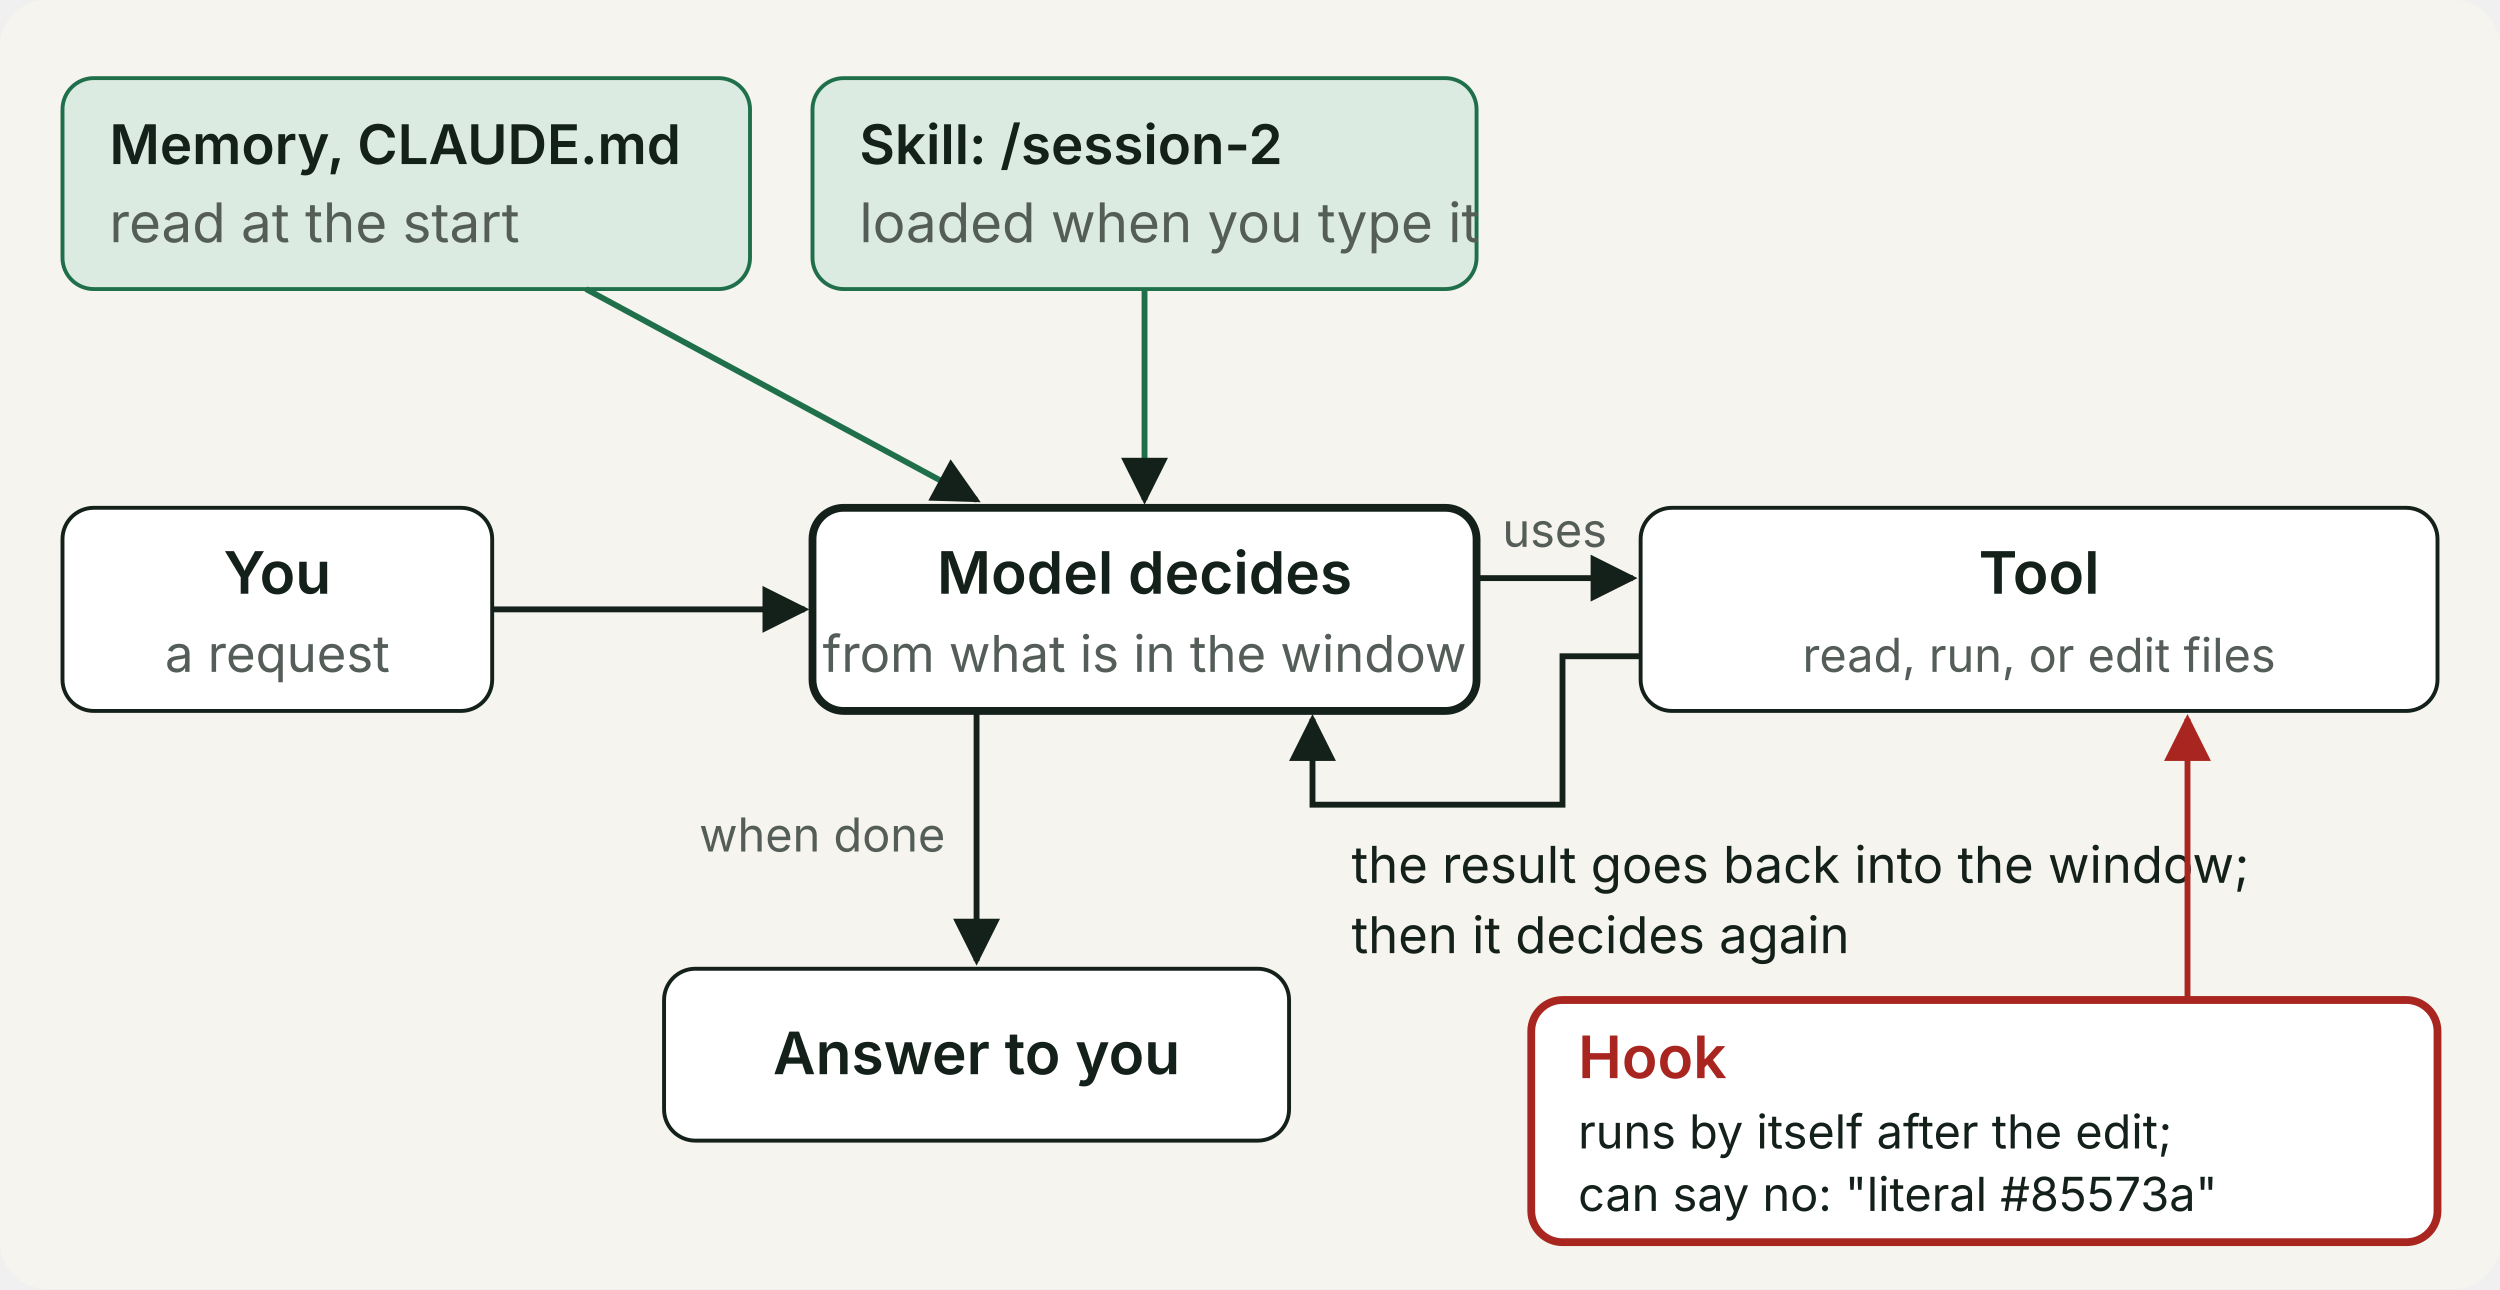
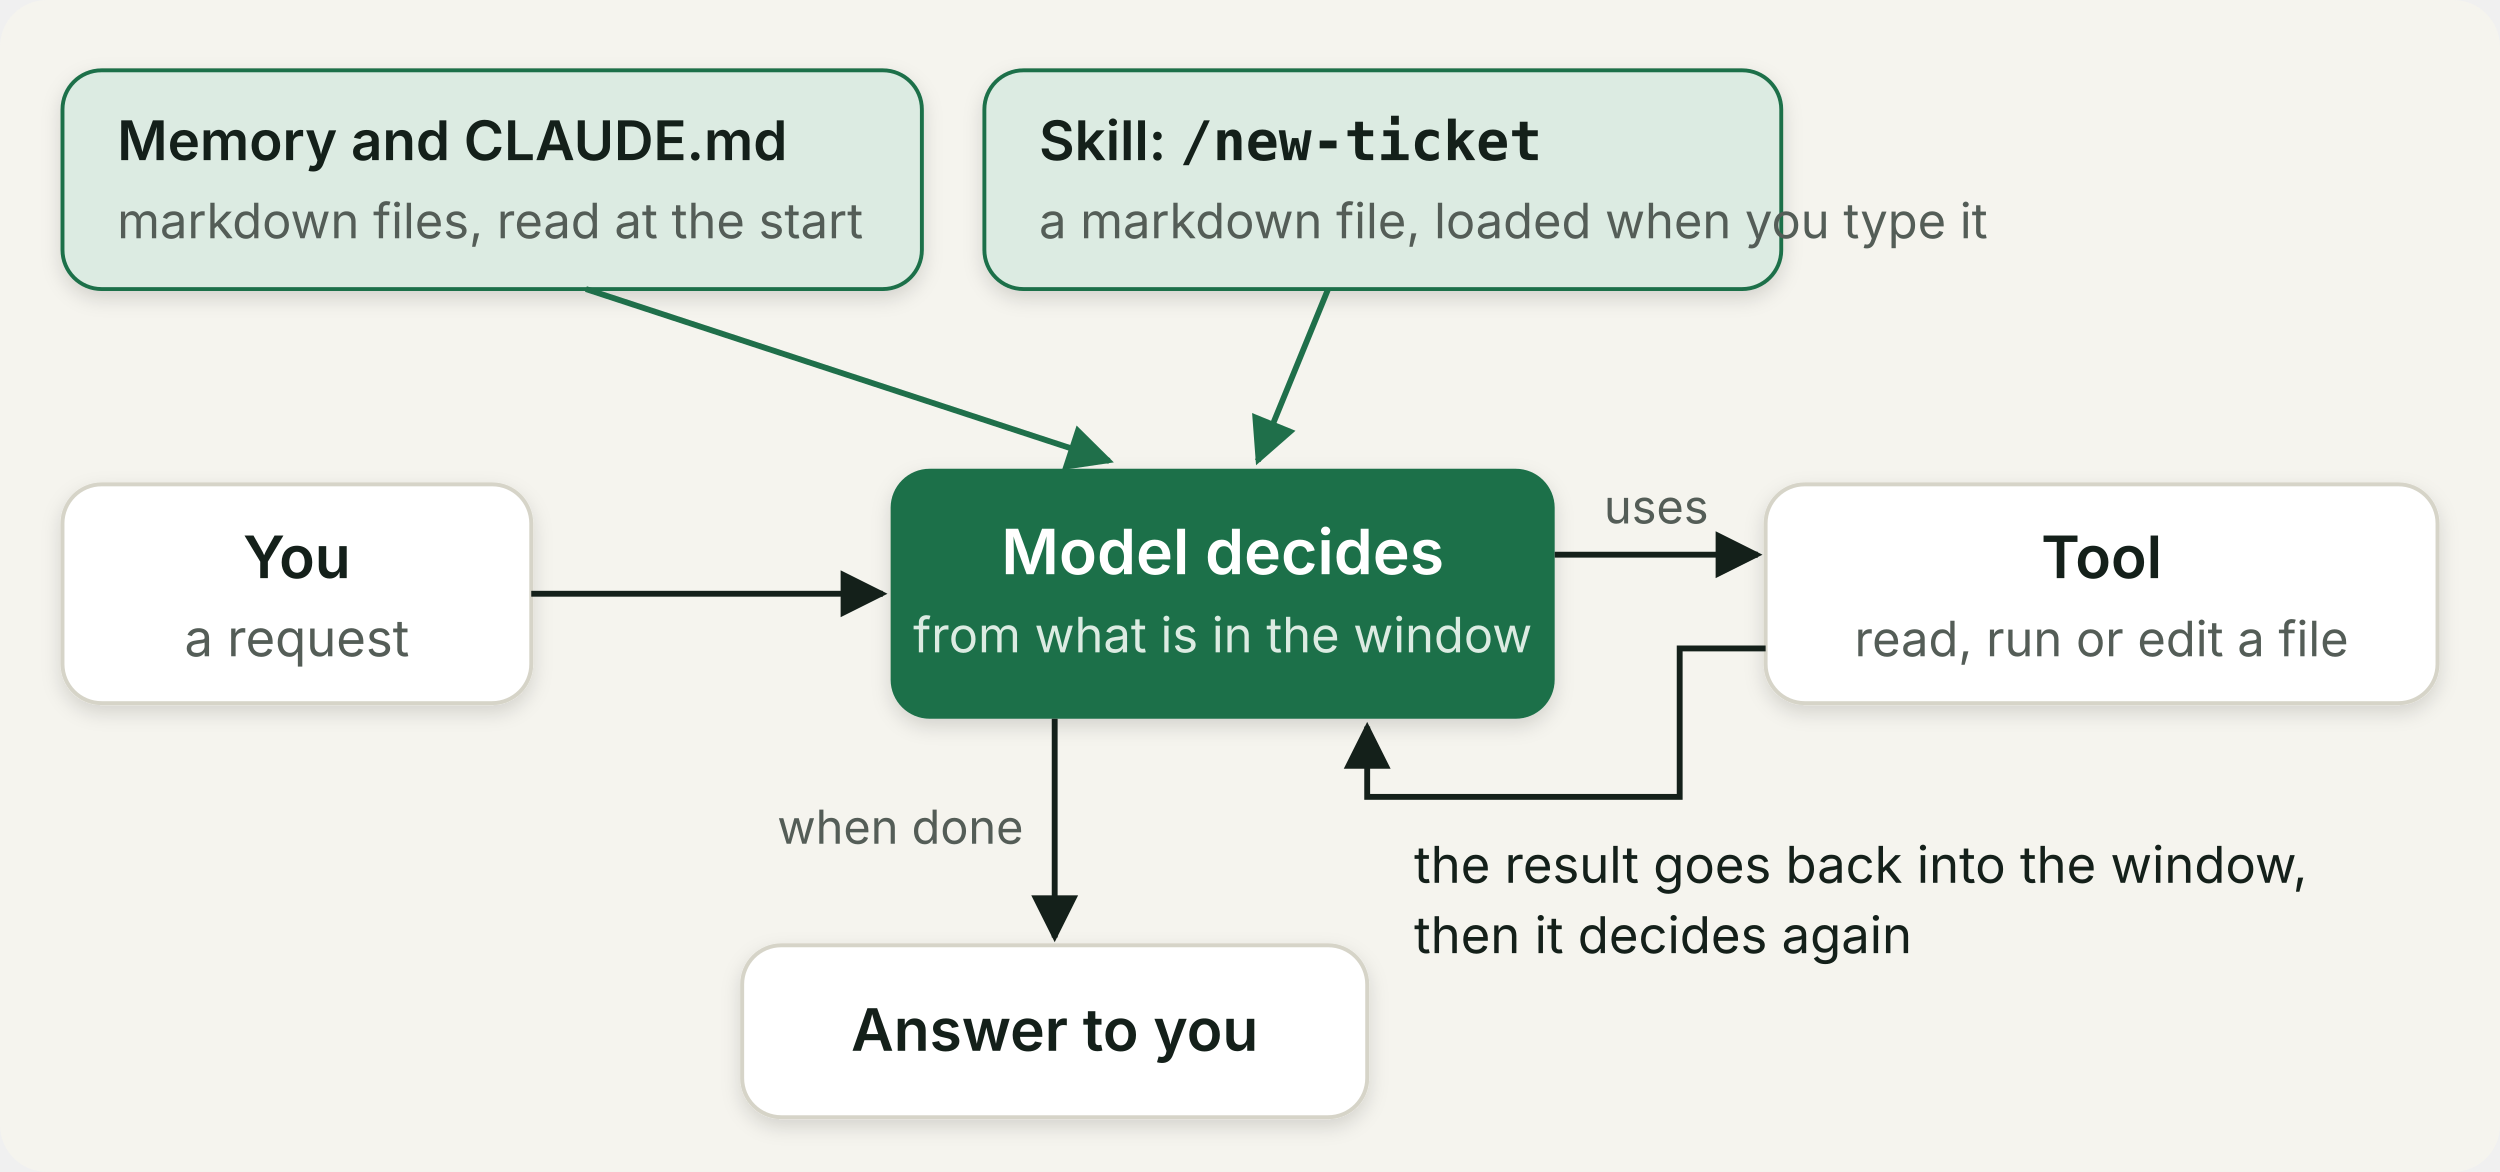
- <svg xmlns="http://www.w3.org/2000/svg" viewBox="0 0 640 330" role="img" aria-label="The agent loop: your request goes to the model, which decides, uses a tool, gets the result back into the window and decides again until it answers; a skill loads into the window, memory files are read at start, and a hook runs after the tool and can reject its edit" font-family="Inter, -apple-system, 'Segoe UI', system-ui, sans-serif">
-   <rect width="640" height="330" rx="12" fill="#F5F4EE" />
+ <svg xmlns="http://www.w3.org/2000/svg" viewBox="0 0 640 300" role="img" aria-label="The agent loop: your request goes to the model, which decides, uses a tool, gets the result back into the window and decides again until it answers you; memory files are read at the start and a skill is loaded when you type its name" font-family="Inter, -apple-system, 'Segoe UI', system-ui, sans-serif">
  <defs>
-     <marker id="arr" viewBox="0 0 10 10" refX="9" refY="5" markerWidth="8" markerHeight="8" orient="auto-start-reverse">
+     <filter id="sh3" x="-10%" y="-20%" width="120%" height="150%">
+       <feDropShadow dx="0" dy="2" stdDeviation="2.5" flood-color="#14201A" flood-opacity="0.14" />
+     </filter>
+     <marker id="arr3" viewBox="0 0 10 10" refX="9" refY="5" markerWidth="8" markerHeight="8" orient="auto-start-reverse">
      <path d="M0,0 L10,5 L0,10 z" fill="#14201A" />
    </marker>
-     <marker id="arr-no" viewBox="0 0 10 10" refX="9" refY="5" markerWidth="8" markerHeight="8" orient="auto-start-reverse">
-       <path d="M0,0 L10,5 L0,10 z" fill="#A8261F" />
+     <marker id="arr3g" viewBox="0 0 10 10" refX="9" refY="5" markerWidth="8" markerHeight="8" orient="auto-start-reverse">
+       <path d="M0,0 L10,5 L0,10 z" fill="#1F6F4A" />
    </marker>
  </defs>
-   <g font-size="14">
-     <rect x="16" y="20" width="176" height="54" rx="8" fill="#DCEBE2" stroke="#1F6F4A" />
-     <text x="28" y="42" fill="#14201A" font-weight="600">Memory, CLAUDE.md</text>
-     <text x="28" y="62" fill="#545D57">read at the start</text>
-     <rect x="208" y="20" width="170" height="54" rx="8" fill="#DCEBE2" stroke="#1F6F4A" />
-     <text x="220" y="42" fill="#14201A" font-weight="600">Skill: /session-2</text>
-     <text x="220" y="62" fill="#545D57">loaded when you type it</text>
+   <rect width="640" height="300" rx="12" fill="#F5F4EE" />
+   <g filter="url(#sh3)">
+     <rect x="16" y="18" width="220" height="56" rx="10" fill="#DCEBE2" stroke="#1F6F4A" />
+     <rect x="252" y="18" width="204" height="56" rx="10" fill="#DCEBE2" stroke="#1F6F4A" />
  </g>
-   <line x1="150" y1="74" x2="250" y2="128" stroke="#1F6F4A" stroke-width="1.5" marker-end="url(#arr)" />
-   <line x1="293" y1="74" x2="293" y2="128" stroke="#1F6F4A" stroke-width="1.5" marker-end="url(#arr)" />
-   <g font-size="15" fill="#14201A">
-     <rect x="16" y="130" width="110" height="52" rx="8" fill="#FFFFFF" stroke="#14201A" />
-     <text x="71" y="152" text-anchor="middle" font-weight="600">You</text>
-     <text x="71" y="172" text-anchor="middle" fill="#545D57" font-size="13">a request</text>
-     <rect x="208" y="130" width="170" height="52" rx="8" fill="#FFFFFF" stroke="#14201A" stroke-width="2" />
-     <text x="293" y="152" text-anchor="middle" font-weight="600">Model decides</text>
-     <text x="293" y="172" text-anchor="middle" fill="#545D57" font-size="13">from what is in the window</text>
-     <rect x="420" y="130" width="204" height="52" rx="8" fill="#FFFFFF" stroke="#14201A" />
-     <text x="522" y="152" text-anchor="middle" font-weight="600">Tool</text>
-     <text x="522" y="172" text-anchor="middle" fill="#545D57" font-size="12">read, run, or edit files</text>
+   <text x="30" y="41" font-size="14" fill="#14201A" font-weight="600">Memory and CLAUDE.md</text>
+   <text x="30" y="61" font-size="12.5" fill="#545D57">markdown files, read at the start</text>
+   <text x="266" y="41" font-size="14" fill="#14201A" font-weight="600">Skill: <tspan font-family="'IBM Plex Mono', ui-monospace, Menlo, monospace">/new-ticket</tspan>
+   </text>
+   <text x="266" y="61" font-size="12.5" fill="#545D57">a markdown file, loaded when you type it</text>
+   <line x1="150" y1="74" x2="284" y2="118" stroke="#1F6F4A" stroke-width="1.5" marker-end="url(#arr3g)" />
+   <line x1="340" y1="74" x2="322" y2="118" stroke="#1F6F4A" stroke-width="1.5" marker-end="url(#arr3g)" />
+   <g filter="url(#sh3)">
+     <rect x="16" y="124" width="120" height="56" rx="10" fill="#FFFFFF" stroke="#D6D4C8" />
+     <rect x="228" y="120" width="170" height="64" rx="10" fill="#1F6F4A" />
+     <rect x="452" y="124" width="172" height="56" rx="10" fill="#FFFFFF" stroke="#D6D4C8" />
  </g>
-   <line x1="126" y1="156" x2="206" y2="156" stroke="#14201A" stroke-width="1.5" marker-end="url(#arr)" />
-   <line x1="378" y1="148" x2="418" y2="148" stroke="#14201A" stroke-width="1.5" marker-end="url(#arr)" />
-   <text x="398" y="140" text-anchor="middle" font-size="12" fill="#545D57">uses</text>
-   <path d="M420,168 L400,168 L400,206 L336,206 L336,184" fill="none" stroke="#14201A" stroke-width="1.5" marker-end="url(#arr)" />
-   <text x="346" y="226" font-size="13" fill="#14201A">the result goes back into the window;</text>
-   <text x="346" y="244" font-size="13" fill="#14201A">then it decides again</text>
-   <line x1="250" y1="182" x2="250" y2="246" stroke="#14201A" stroke-width="1.5" marker-end="url(#arr)" />
-   <text x="242" y="218" text-anchor="end" font-size="12" fill="#545D57">when done</text>
-   <rect x="170" y="248" width="160" height="44" rx="8" fill="#FFFFFF" stroke="#14201A" />
-   <text x="250" y="275" text-anchor="middle" font-size="15" fill="#14201A" font-weight="600">Answer to you</text>
-   <rect x="392" y="256" width="232" height="62" rx="8" fill="#FFFFFF" stroke="#A8261F" stroke-width="2" />
-   <text x="404" y="276" font-size="15" fill="#A8261F" font-weight="600">Hook</text>
-   <text x="404" y="294" font-size="12" fill="#14201A">runs by itself after the edit;</text>
-   <text x="404" y="310" font-size="12" fill="#14201A">can say no: "literal #85573a"</text>
-   <line x1="560" y1="256" x2="560" y2="184" stroke="#A8261F" stroke-width="1.5" marker-end="url(#arr-no)" />
+   <text x="76" y="148" text-anchor="middle" font-size="15" fill="#14201A" font-weight="600">You</text>
+   <text x="76" y="168" text-anchor="middle" font-size="13" fill="#545D57">a request</text>
+   <text x="313" y="147" text-anchor="middle" font-size="16" fill="#FFFFFF" font-weight="600">Model decides</text>
+   <text x="313" y="167" text-anchor="middle" font-size="12.5" fill="#DCEBE2">from what is in the window</text>
+   <text x="538" y="148" text-anchor="middle" font-size="15" fill="#14201A" font-weight="600">Tool</text>
+   <text x="538" y="168" text-anchor="middle" font-size="12.5" fill="#545D57">read, run or edit a file</text>
+   <line x1="136" y1="152" x2="226" y2="152" stroke="#14201A" stroke-width="1.5" marker-end="url(#arr3)" />
+   <line x1="398" y1="142" x2="450" y2="142" stroke="#14201A" stroke-width="1.5" marker-end="url(#arr3)" />
+   <text x="424" y="134" text-anchor="middle" font-size="12" fill="#545D57">uses</text>
+   <path d="M452,166 L430,166 L430,204 L350,204 L350,186" fill="none" stroke="#14201A" stroke-width="1.5" marker-end="url(#arr3)" />
+   <text x="362" y="226" font-size="13" fill="#14201A">the result goes back into the window,</text>
+   <text x="362" y="244" font-size="13" fill="#14201A">then it decides again</text>
+   <line x1="270" y1="184" x2="270" y2="240" stroke="#14201A" stroke-width="1.5" marker-end="url(#arr3)" />
+   <text x="262" y="216" text-anchor="end" font-size="12" fill="#545D57">when done</text>
+   <g filter="url(#sh3)">
+     <rect x="190" y="242" width="160" height="44" rx="10" fill="#FFFFFF" stroke="#D6D4C8" />
+   </g>
+   <text x="270" y="269" text-anchor="middle" font-size="15" fill="#14201A" font-weight="600">Answer to you</text>
</svg>
